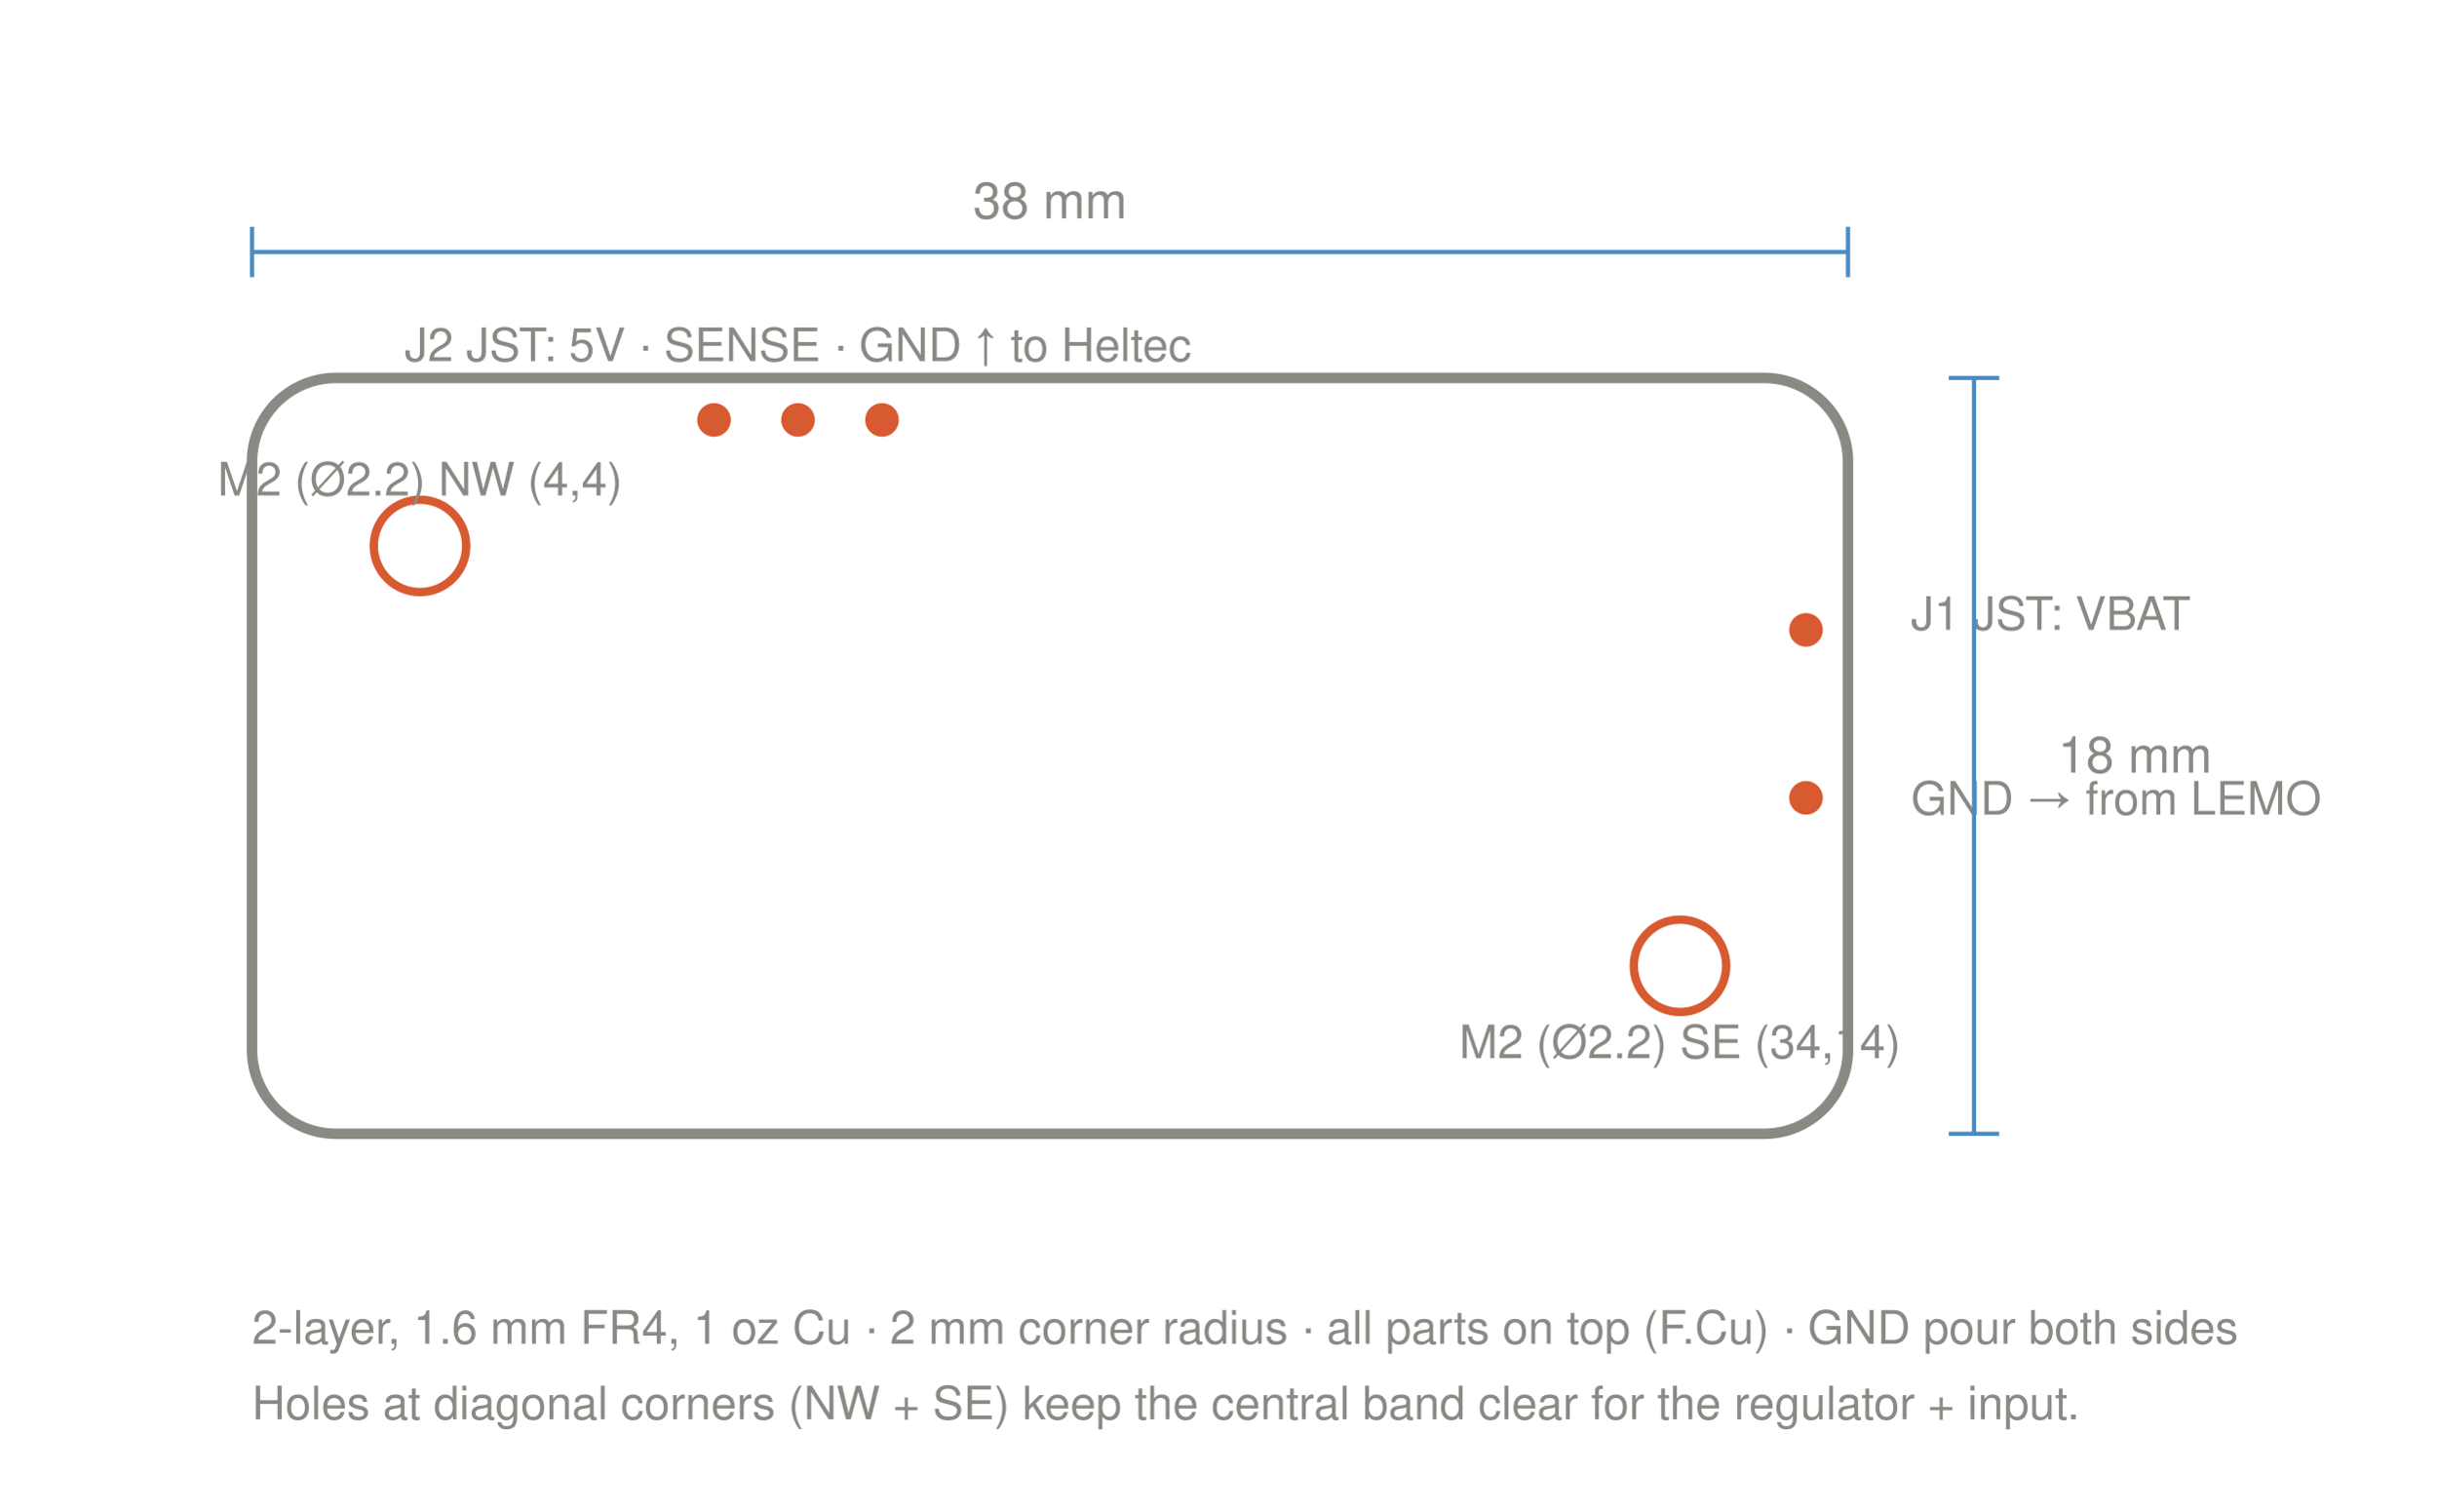
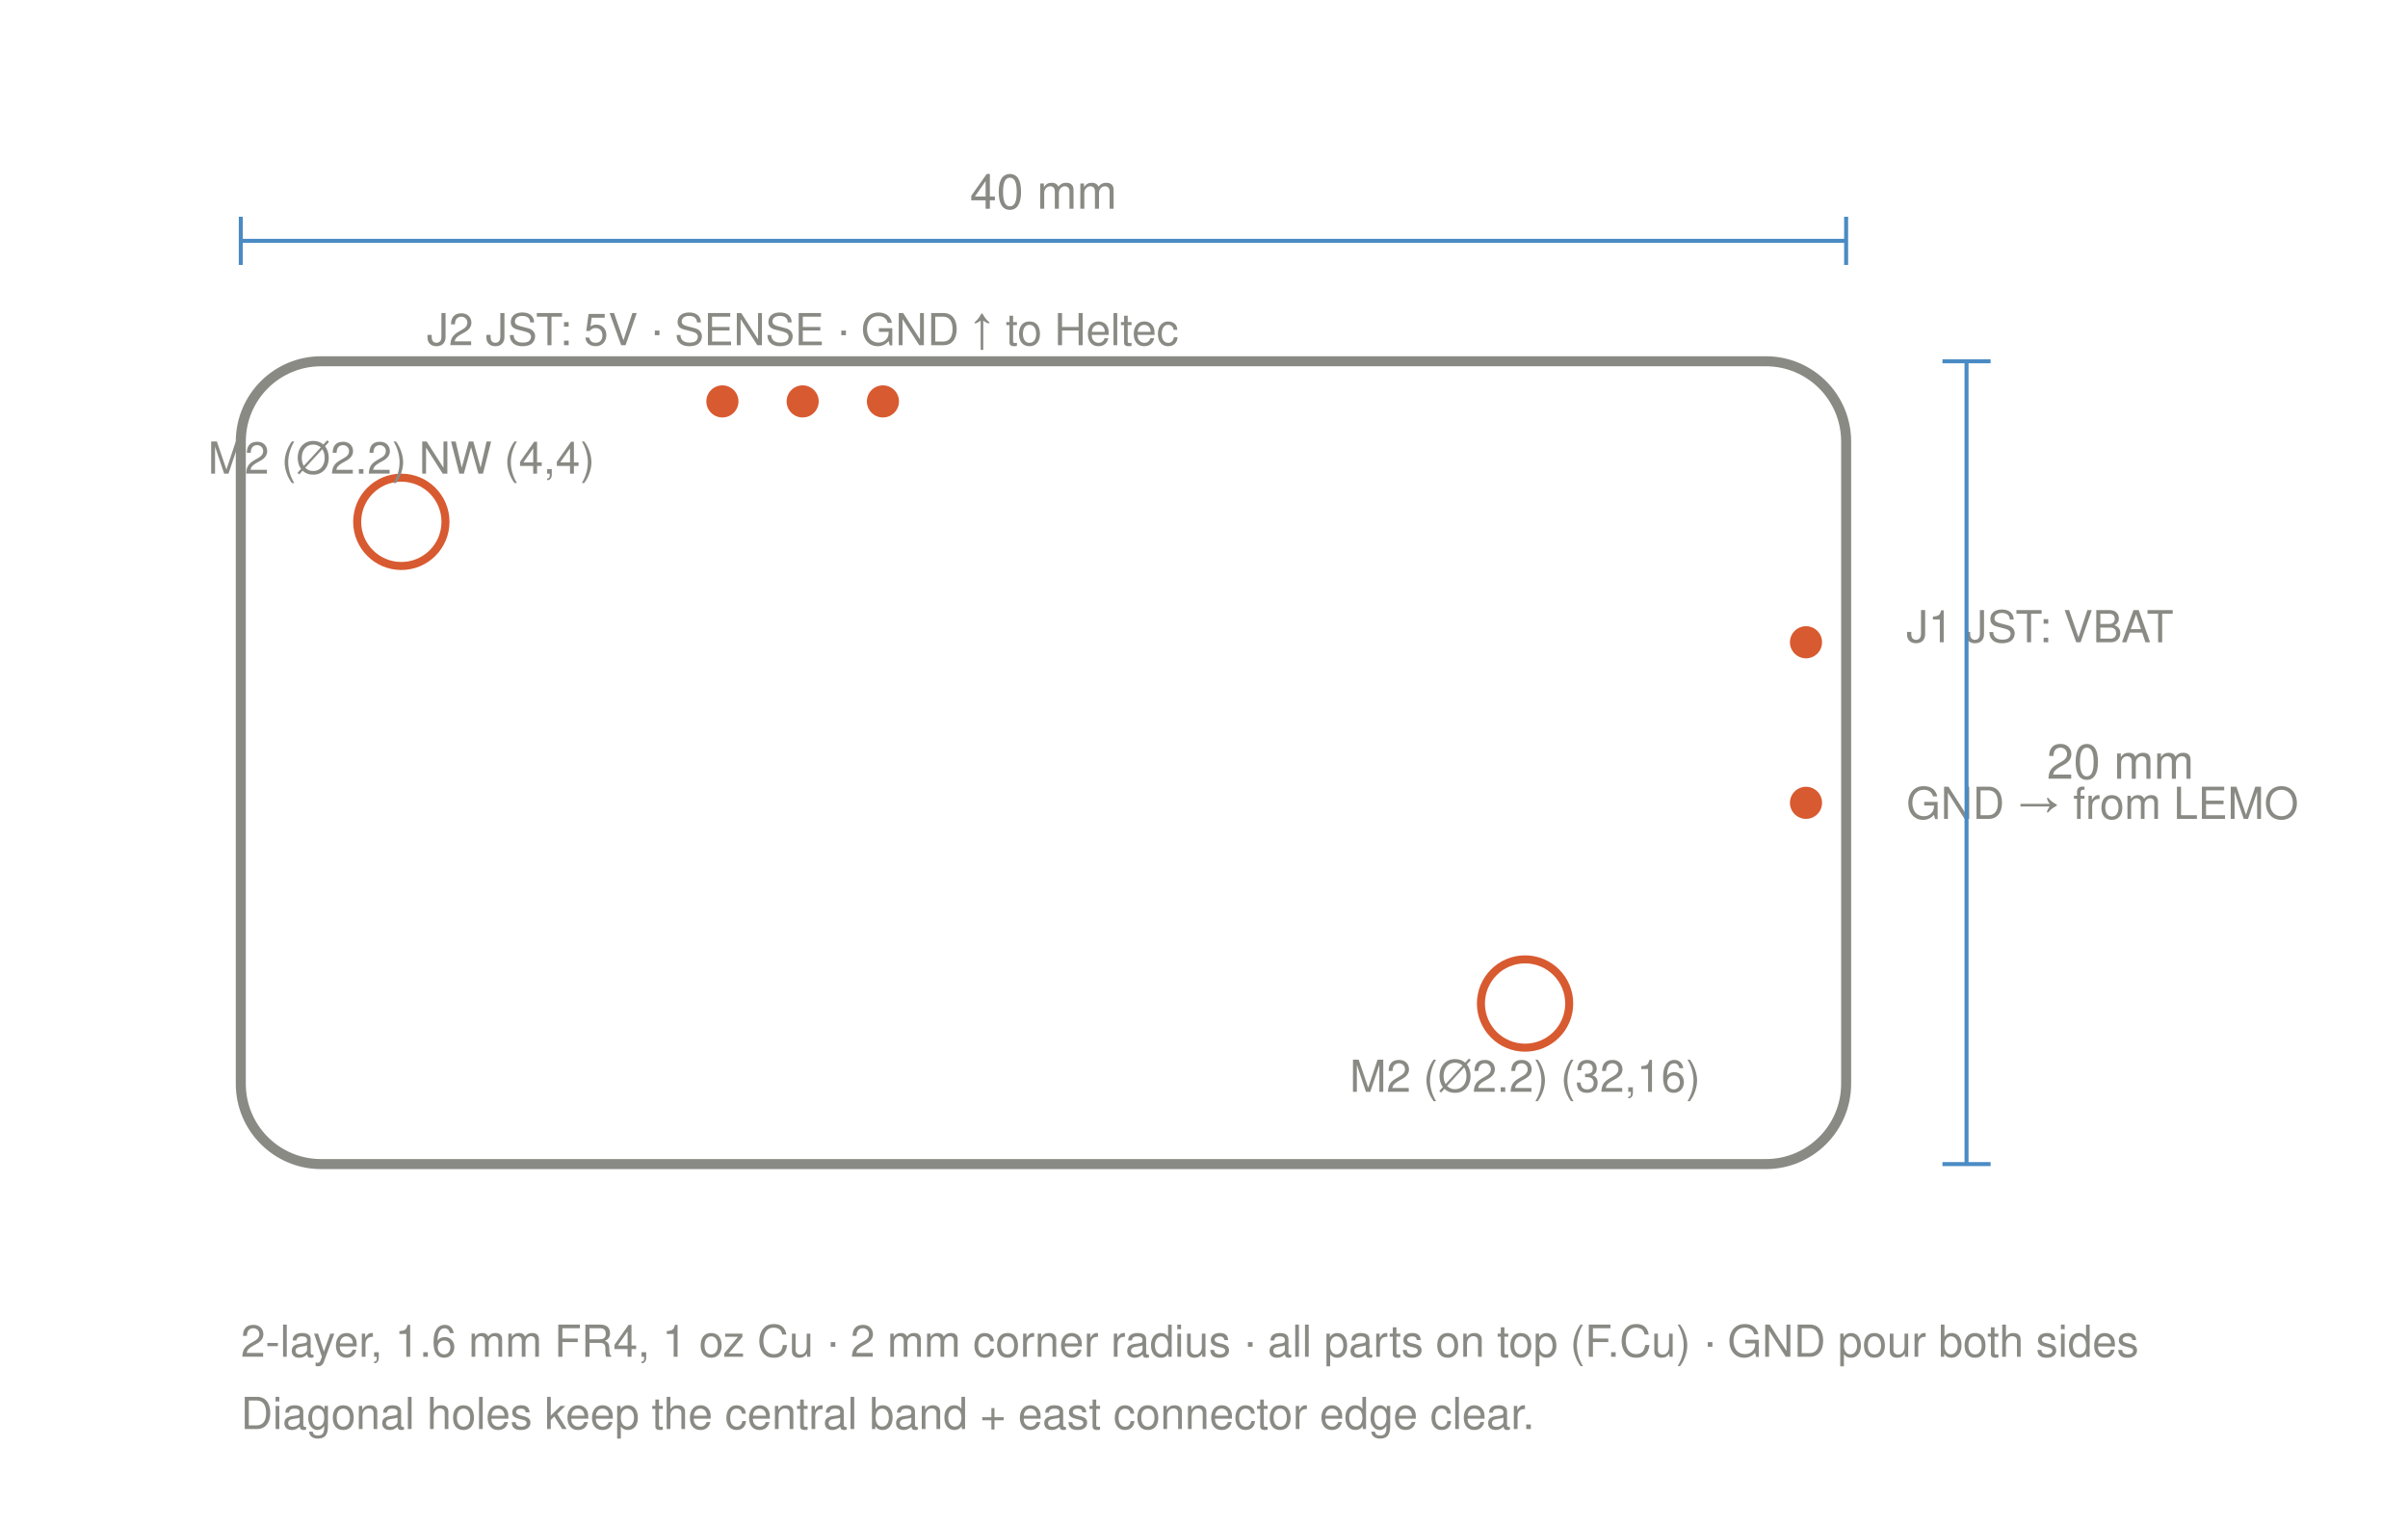
- <svg xmlns="http://www.w3.org/2000/svg" width="580" height="360" viewBox="0 0 580 360" role="img">
+ <svg xmlns="http://www.w3.org/2000/svg" width="600" height="380" viewBox="0 0 600 380" role="img">
  <style>
    text { font-family: -apple-system, "Segoe UI", Helvetica, Arial, sans-serif; font-size: 12px; fill: #8a8a85; }
    .lbl { font-size: 11px; }
    .edge { stroke: #8a8a85; stroke-width: 2.5; fill: none; }
    .dim  { stroke: #4a8bc4; stroke-width: 1; fill: none; }
    .hole { stroke: #d85a30; stroke-width: 2; fill: none; }
    .pad  { fill: #d85a30; }
  </style>
-   <rect class="edge" x="60" y="90" width="380" height="180" rx="20" />
+   <rect class="edge" x="60" y="90" width="400" height="200" rx="20" />
  <circle class="hole" cx="100" cy="130" r="11" />
-   <circle class="hole" cx="400" cy="230" r="11" />
+   <circle class="hole" cx="380" cy="250" r="11" />
  <text x="100" y="118" text-anchor="middle" class="lbl">M2 (Ø2.2) NW (4,4)</text>
-   <text x="400" y="252" text-anchor="middle" class="lbl">M2 (Ø2.2) SE (34,14)</text>
-   <circle class="pad" cx="170" cy="100" r="4" />
-   <circle class="pad" cx="190" cy="100" r="4" />
-   <circle class="pad" cx="210" cy="100" r="4" />
-   <text x="190" y="86" text-anchor="middle" class="lbl">J2 JST: 5V · SENSE · GND  ↑ to Heltec</text>
-   <circle class="pad" cx="430" cy="150" r="4" />
-   <circle class="pad" cx="430" cy="190" r="4" />
-   <text x="455" y="150" class="lbl">J1 JST: VBAT</text>
-   <text x="455" y="194" class="lbl">GND  → from LEMO</text>
-   <line class="dim" x1="60" y1="60" x2="440" y2="60" />
+   <text x="380" y="272" text-anchor="middle" class="lbl">M2 (Ø2.2) (32,16)</text>
+   <circle class="pad" cx="180" cy="100" r="4" />
+   <circle class="pad" cx="200" cy="100" r="4" />
+   <circle class="pad" cx="220" cy="100" r="4" />
+   <text x="200" y="86" text-anchor="middle" class="lbl">J2 JST: 5V · SENSE · GND  ↑ to Heltec</text>
+   <circle class="pad" cx="450" cy="160" r="4" />
+   <circle class="pad" cx="450" cy="200" r="4" />
+   <text x="475" y="160" class="lbl">J1 JST: VBAT</text>
+   <text x="475" y="204" class="lbl">GND  → from LEMO</text>
+   <line class="dim" x1="60" y1="60" x2="460" y2="60" />
  <line class="dim" x1="60" y1="54" x2="60" y2="66" />
-   <line class="dim" x1="440" y1="54" x2="440" y2="66" />
-   <text x="250" y="52" text-anchor="middle">38 mm</text>
-   <line class="dim" x1="470" y1="90" x2="470" y2="270" />
-   <line class="dim" x1="464" y1="90" x2="476" y2="90" />
-   <line class="dim" x1="464" y1="270" x2="476" y2="270" />
-   <text x="490" y="184">18 mm</text>
-   <text x="60" y="320" class="lbl">2-layer, 1.6 mm FR4, 1 oz Cu · 2 mm corner radius · all parts on top (F.Cu) · GND pour both sides</text>
-   <text x="60" y="338" class="lbl">Holes at diagonal corners (NW + SE) keep the central band clear for the regulator + input.</text>
+   <line class="dim" x1="460" y1="54" x2="460" y2="66" />
+   <text x="260" y="52" text-anchor="middle">40 mm</text>
+   <line class="dim" x1="490" y1="90" x2="490" y2="290" />
+   <line class="dim" x1="484" y1="90" x2="496" y2="90" />
+   <line class="dim" x1="484" y1="290" x2="496" y2="290" />
+   <text x="510" y="194">20 mm</text>
+   <text x="60" y="338" class="lbl">2-layer, 1.6 mm FR4, 1 oz Cu · 2 mm corner radius · all parts on top (F.Cu) · GND pour both sides</text>
+   <text x="60" y="356" class="lbl">Diagonal holes keep the central band + east connector edge clear.</text>
</svg>
